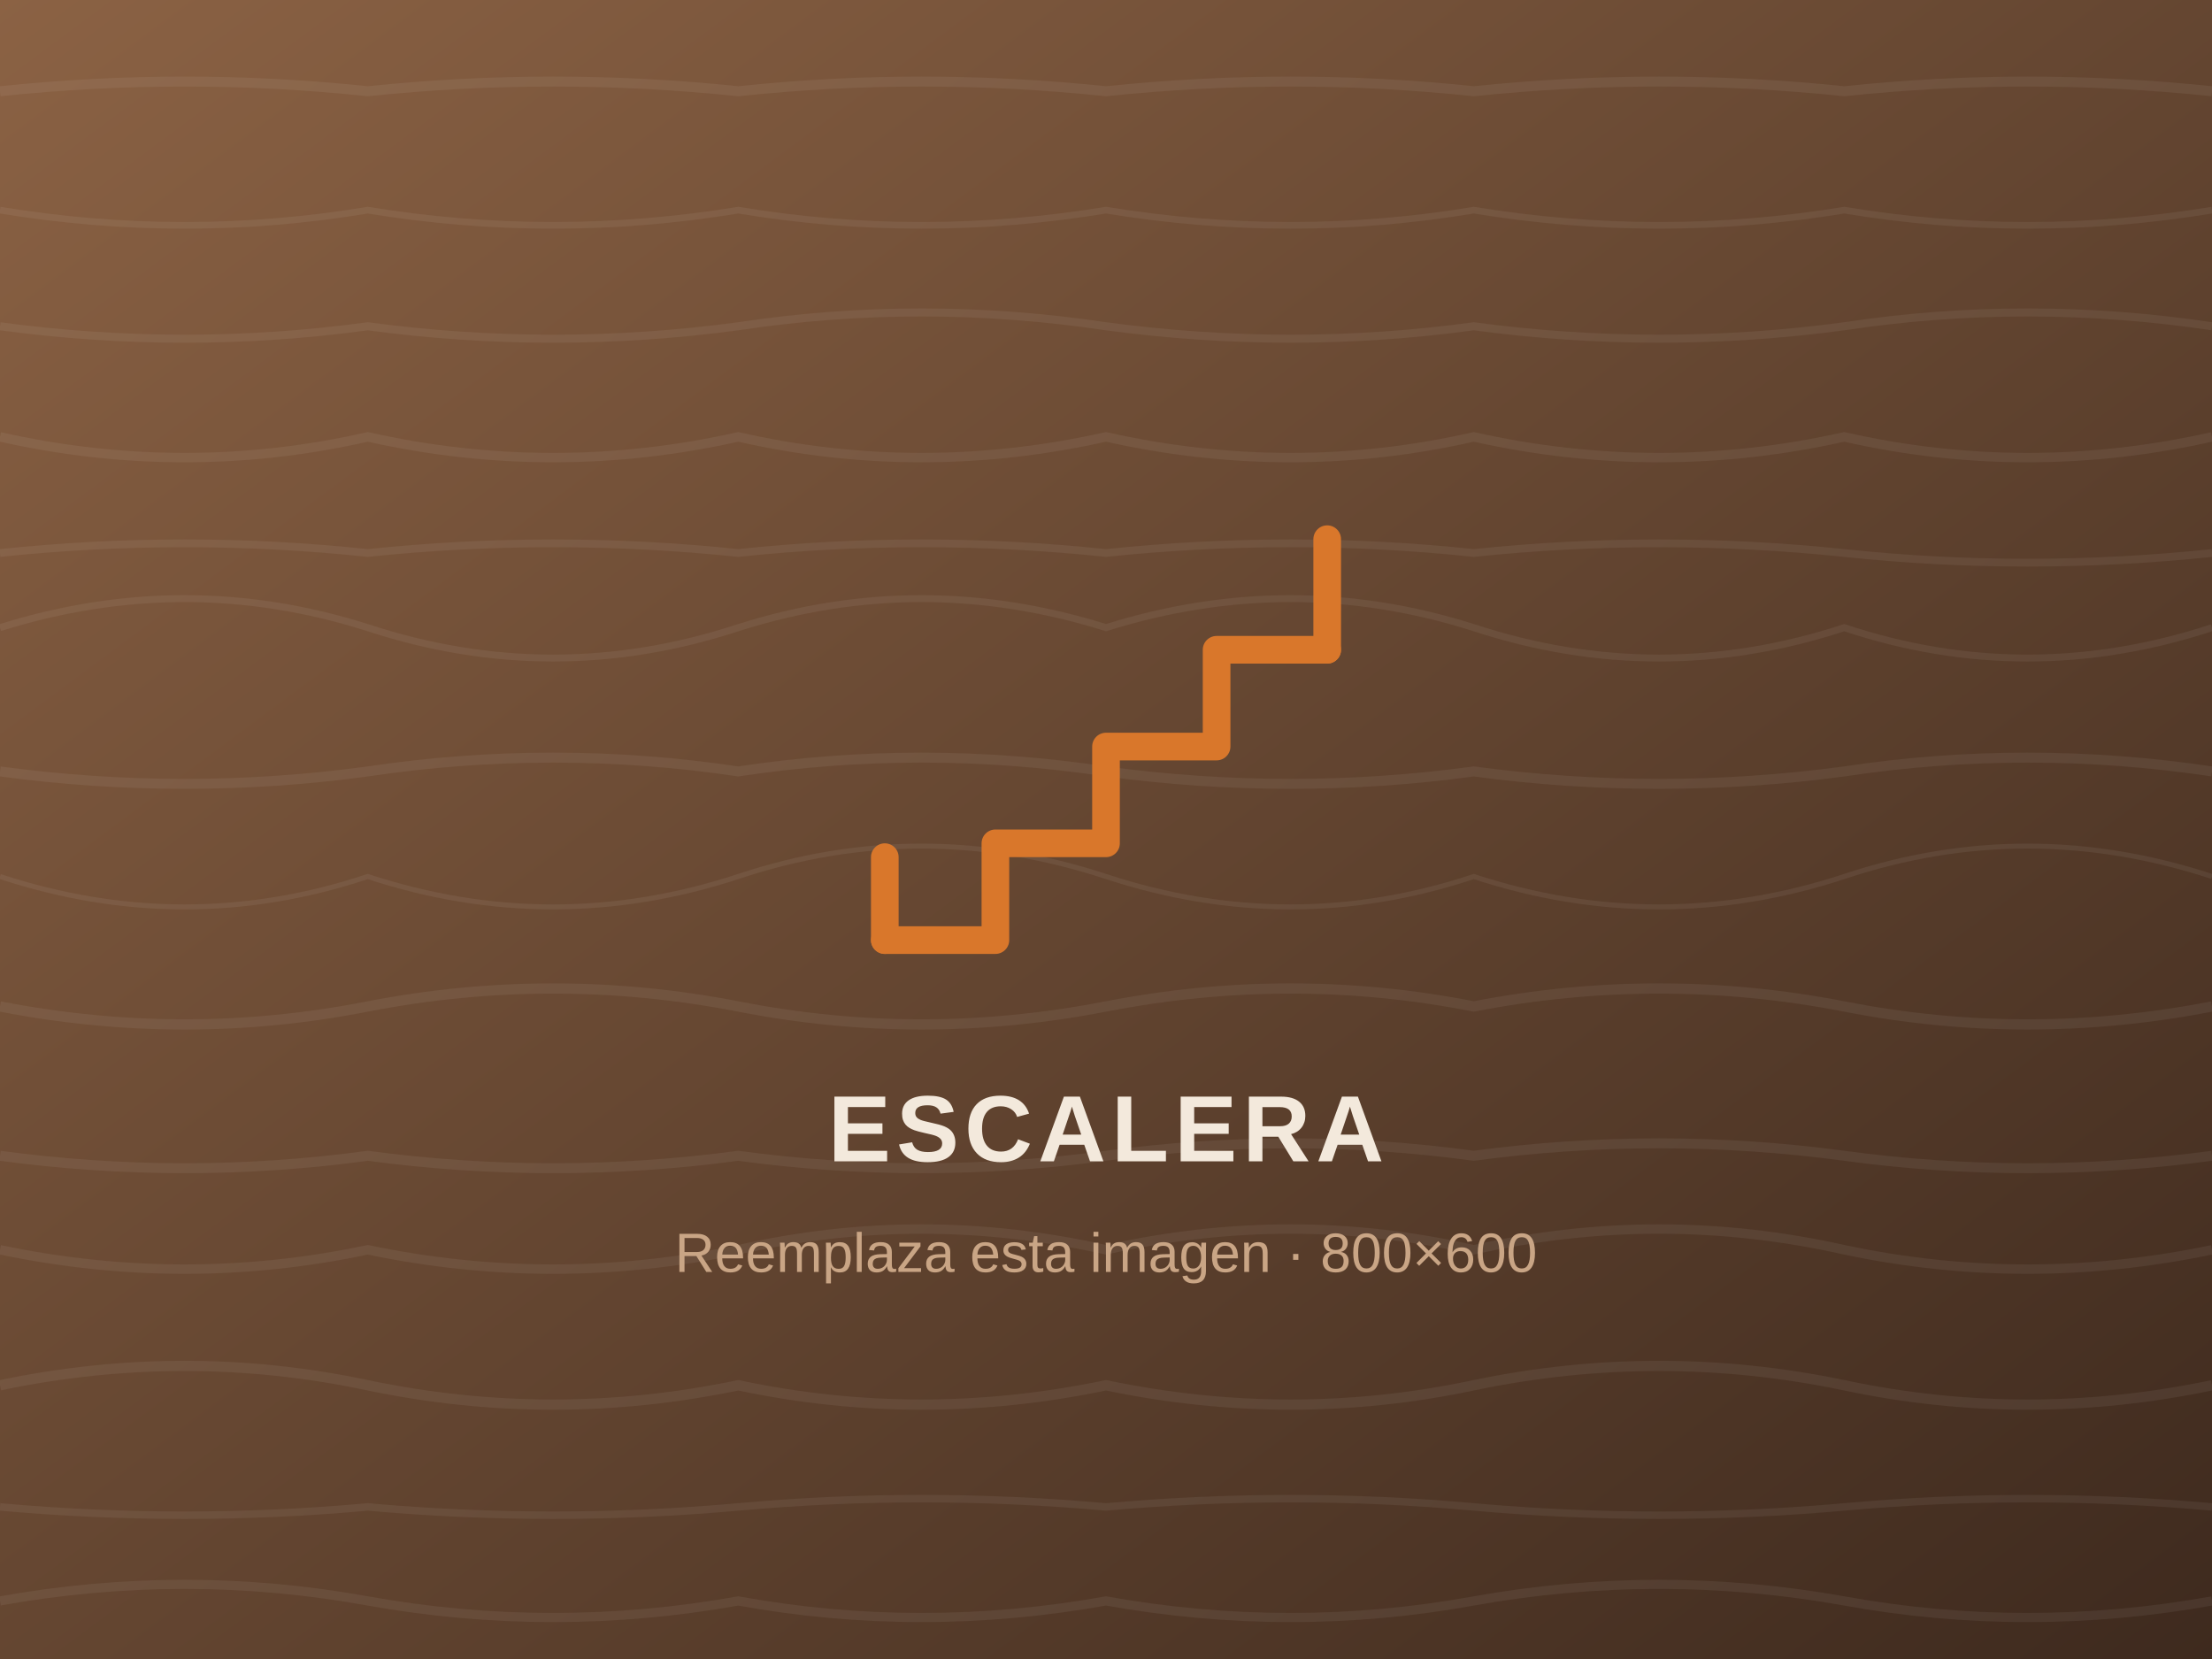
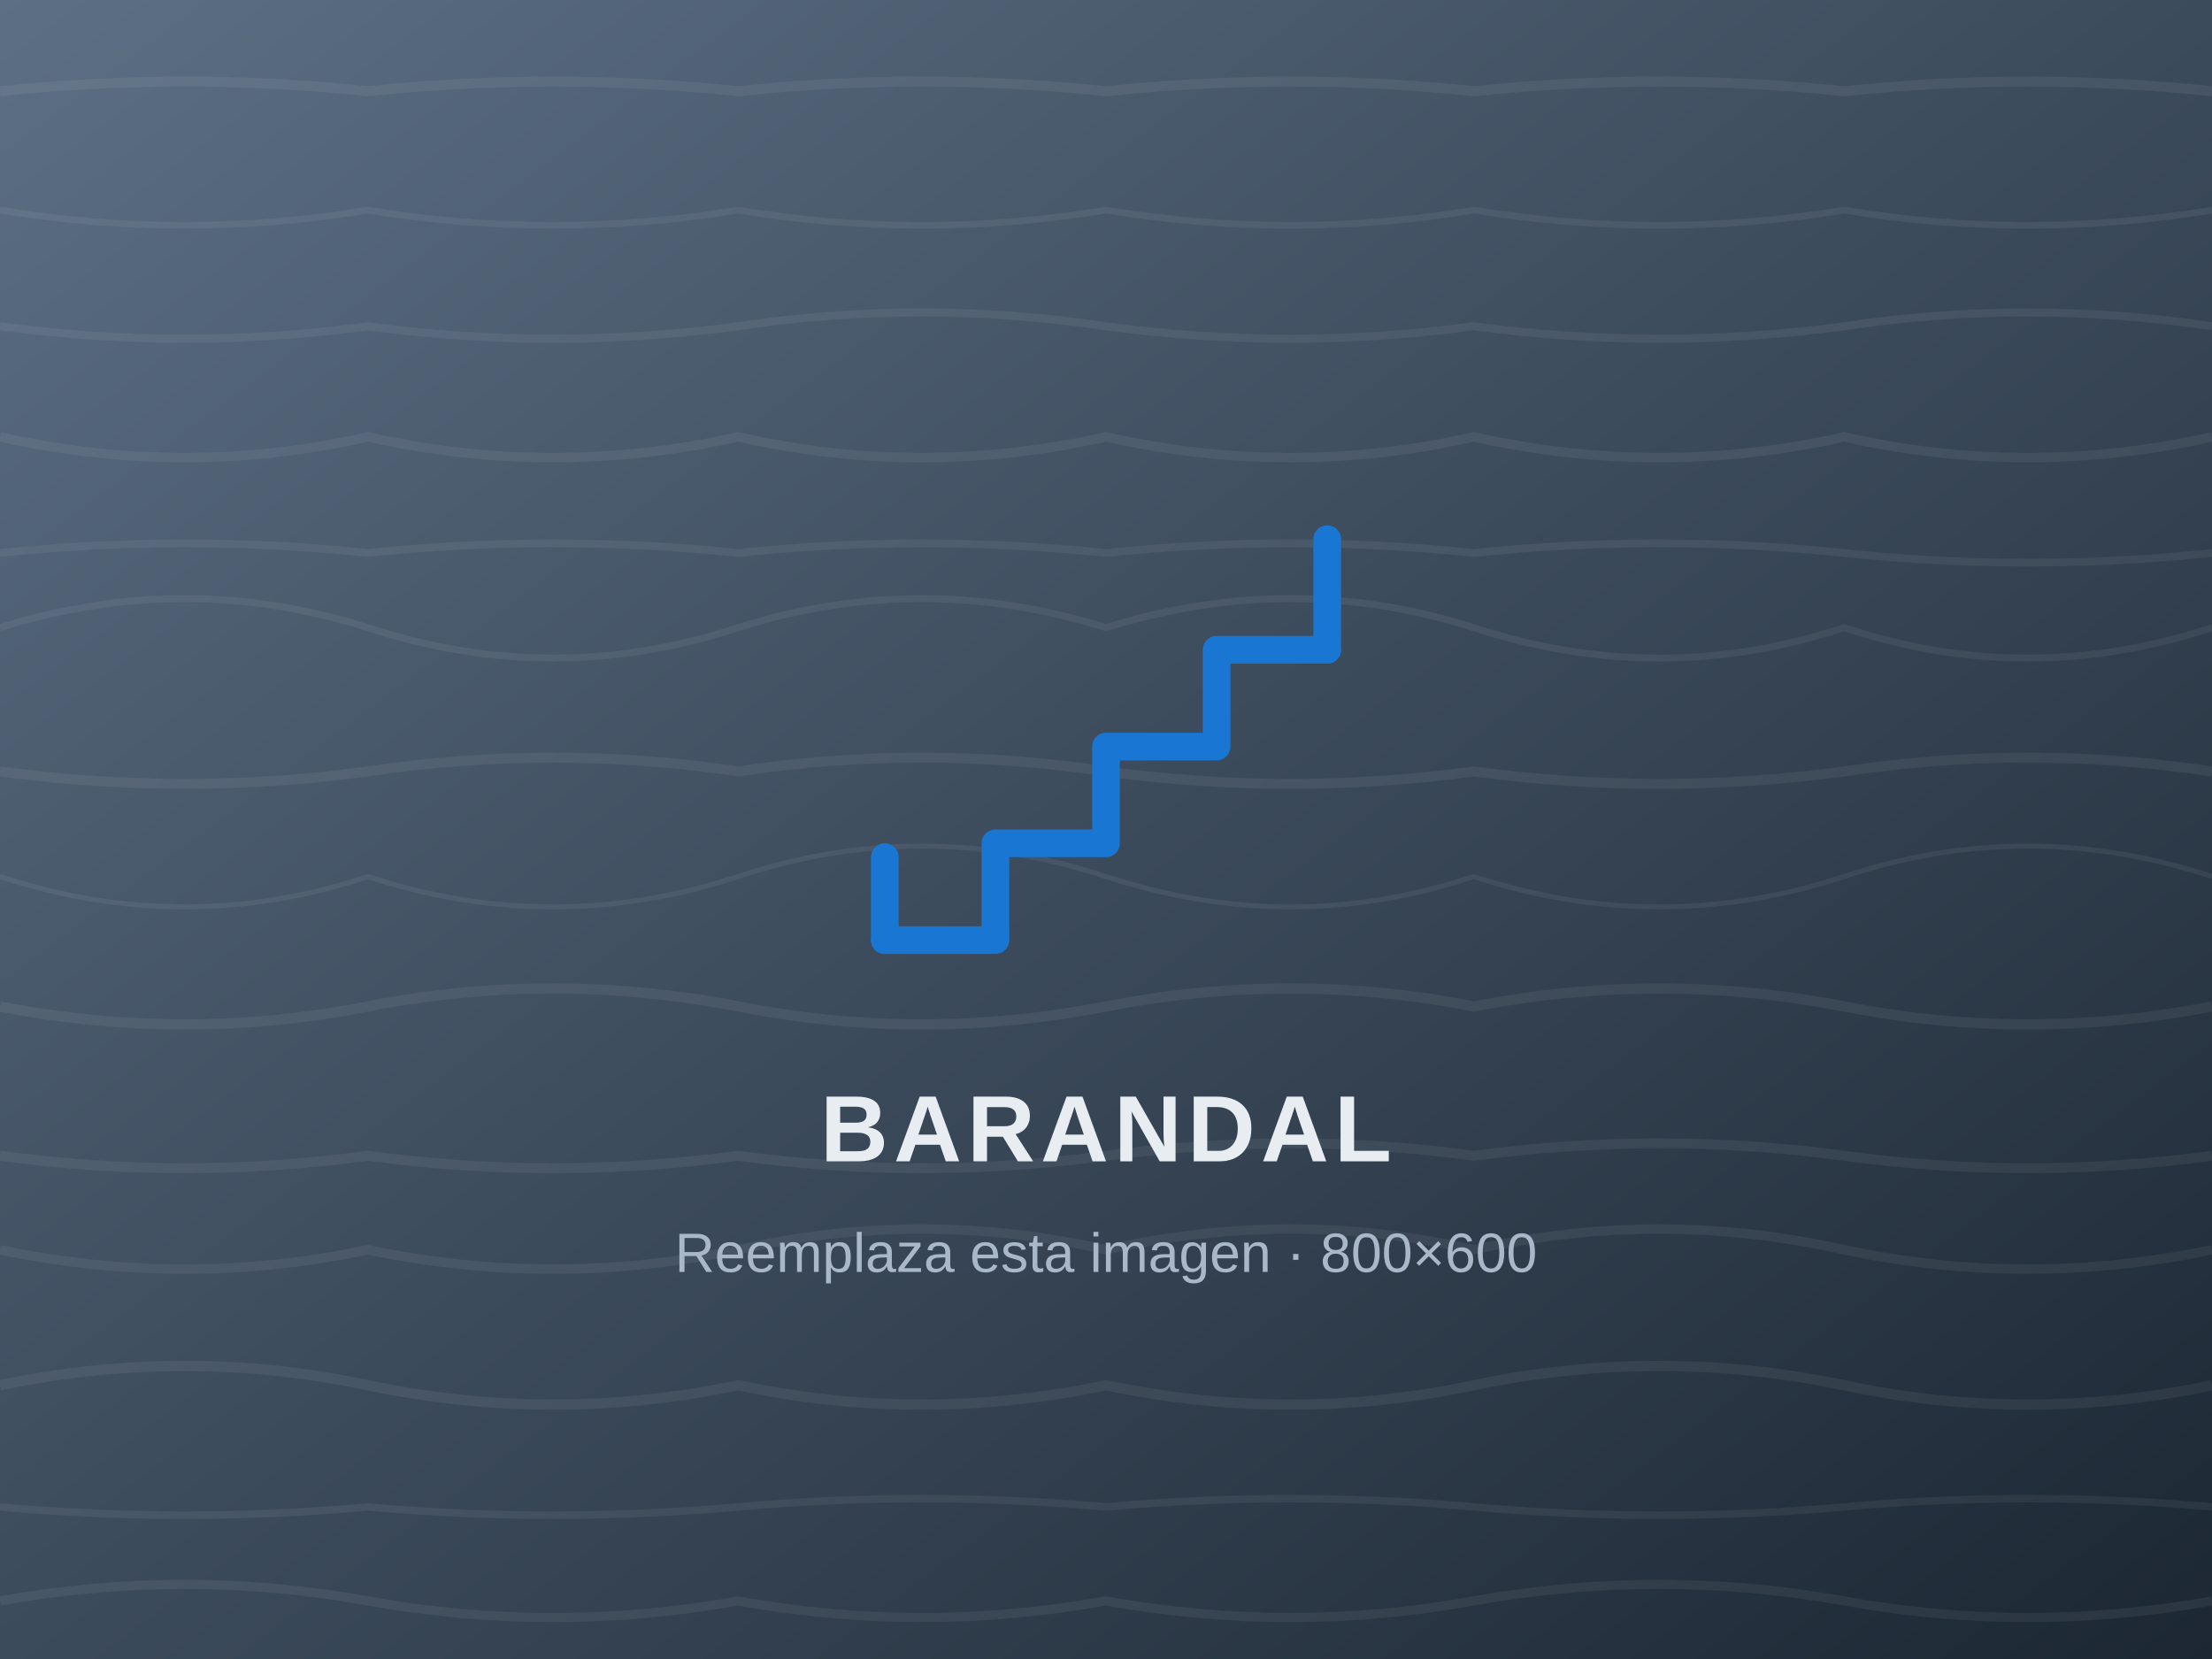
<svg xmlns="http://www.w3.org/2000/svg" viewBox="0 0 800 600" width="800" height="600">
  <defs>
    <linearGradient id="g" x1="0" y1="0" x2="1" y2="1">
-       <stop offset="0" stop-color="#8B6244" />
-       <stop offset="1" stop-color="#3E2A1E" />
+       <stop offset="0" stop-color="#5C6F84" />
+       <stop offset="1" stop-color="#1C2733" />
    </linearGradient>
  </defs>
  <rect width="800" height="600" fill="url(#g)" />
  <path d="M0 33 Q 67 26 133 33 Q 200 26 267 33 Q 333 26 400 33 Q 467 26 533 33 Q 600 26 667 33 Q 733 26 800 33 " fill="none" stroke="#FFFFFF" stroke-opacity="0.06" stroke-width="3.6" />
  <path d="M0 76 Q 67 87 133 76 Q 200 87 267 76 Q 333 87 400 76 Q 467 87 533 76 Q 600 87 667 76 Q 733 87 800 76 " fill="none" stroke="#FFFFFF" stroke-opacity="0.06" stroke-width="2.4" />
  <path d="M0 118 Q 67 127 133 118 Q 200 127 267 118 Q 333 108 400 118 Q 467 127 533 118 Q 600 127 667 118 Q 733 108 800 118 " fill="none" stroke="#FFFFFF" stroke-opacity="0.06" stroke-width="2.9" />
  <path d="M0 158 Q 67 173 133 158 Q 200 173 267 158 Q 333 173 400 158 Q 467 173 533 158 Q 600 173 667 158 Q 733 173 800 158 " fill="none" stroke="#FFFFFF" stroke-opacity="0.06" stroke-width="3.4" />
  <path d="M0 200 Q 67 193 133 200 Q 200 193 267 200 Q 333 193 400 200 Q 467 193 533 200 Q 600 193 667 200 Q 733 207 800 200 " fill="none" stroke="#FFFFFF" stroke-opacity="0.06" stroke-width="2.8" />
  <path d="M0 227 Q 67 206 133 227 Q 200 249 267 227 Q 333 206 400 227 Q 467 206 533 227 Q 600 249 667 227 Q 733 249 800 227 " fill="none" stroke="#FFFFFF" stroke-opacity="0.06" stroke-width="2.5" />
  <path d="M0 279 Q 67 288 133 279 Q 200 269 267 279 Q 333 269 400 279 Q 467 288 533 279 Q 600 288 667 279 Q 733 269 800 279 " fill="none" stroke="#FFFFFF" stroke-opacity="0.06" stroke-width="3.6" />
  <path d="M0 317 Q 67 339 133 317 Q 200 339 267 317 Q 333 295 400 317 Q 467 339 533 317 Q 600 339 667 317 Q 733 295 800 317 " fill="none" stroke="#FFFFFF" stroke-opacity="0.06" stroke-width="1.8" />
  <path d="M0 364 Q 67 377 133 364 Q 200 351 267 364 Q 333 377 400 364 Q 467 351 533 364 Q 600 351 667 364 Q 733 377 800 364 " fill="none" stroke="#FFFFFF" stroke-opacity="0.06" stroke-width="3.7" />
  <path d="M0 418 Q 67 427 133 418 Q 200 427 267 418 Q 333 427 400 418 Q 467 409 533 418 Q 600 409 667 418 Q 733 427 800 418 " fill="none" stroke="#FFFFFF" stroke-opacity="0.06" stroke-width="3.6" />
  <path d="M0 452 Q 67 466 133 452 Q 200 466 267 452 Q 333 437 400 452 Q 467 437 533 452 Q 600 437 667 452 Q 733 466 800 452 " fill="none" stroke="#FFFFFF" stroke-opacity="0.06" stroke-width="3.4" />
  <path d="M0 501 Q 67 487 133 501 Q 200 515 267 501 Q 333 515 400 501 Q 467 515 533 501 Q 600 487 667 501 Q 733 515 800 501 " fill="none" stroke="#FFFFFF" stroke-opacity="0.06" stroke-width="3.7" />
  <path d="M0 545 Q 67 551 133 545 Q 200 551 267 545 Q 333 539 400 545 Q 467 539 533 545 Q 600 551 667 545 Q 733 539 800 545 " fill="none" stroke="#FFFFFF" stroke-opacity="0.06" stroke-width="2.7" />
  <path d="M0 579 Q 67 567 133 579 Q 200 591 267 579 Q 333 591 400 579 Q 467 591 533 579 Q 600 567 667 579 Q 733 591 800 579 " fill="none" stroke="#FFFFFF" stroke-opacity="0.06" stroke-width="3.3" />
-   <g transform="translate(400 270) scale(1.000)" fill="none" stroke="#D9772B" stroke-width="10" stroke-linecap="round" stroke-linejoin="round">
+   <g transform="translate(400 270) scale(1.000)" fill="none" stroke="#1976D2" stroke-width="10" stroke-linecap="round" stroke-linejoin="round">
    <path d="M-80 70 h40 v-35 h40 v-35 h40 v-35 h40" />
    <path d="M-80 70 v-30 M80 -35 v-40" />
  </g>
-   <text x="400" y="420" text-anchor="middle" font-family="Arial, Helvetica, sans-serif" font-size="34" font-weight="700" fill="#F3E9DC" letter-spacing="2">ESCALERA</text>
-   <text x="400" y="460" text-anchor="middle" font-family="Arial, Helvetica, sans-serif" font-size="20" fill="#C9A585">Reemplaza esta imagen · 800×600</text>
+   <text x="400" y="420" text-anchor="middle" font-family="Arial, Helvetica, sans-serif" font-size="34" font-weight="700" fill="#E8EDF2" letter-spacing="2">BARANDAL</text>
+   <text x="400" y="460" text-anchor="middle" font-family="Arial, Helvetica, sans-serif" font-size="20" fill="#A9B8C8">Reemplaza esta imagen · 800×600</text>
</svg>
